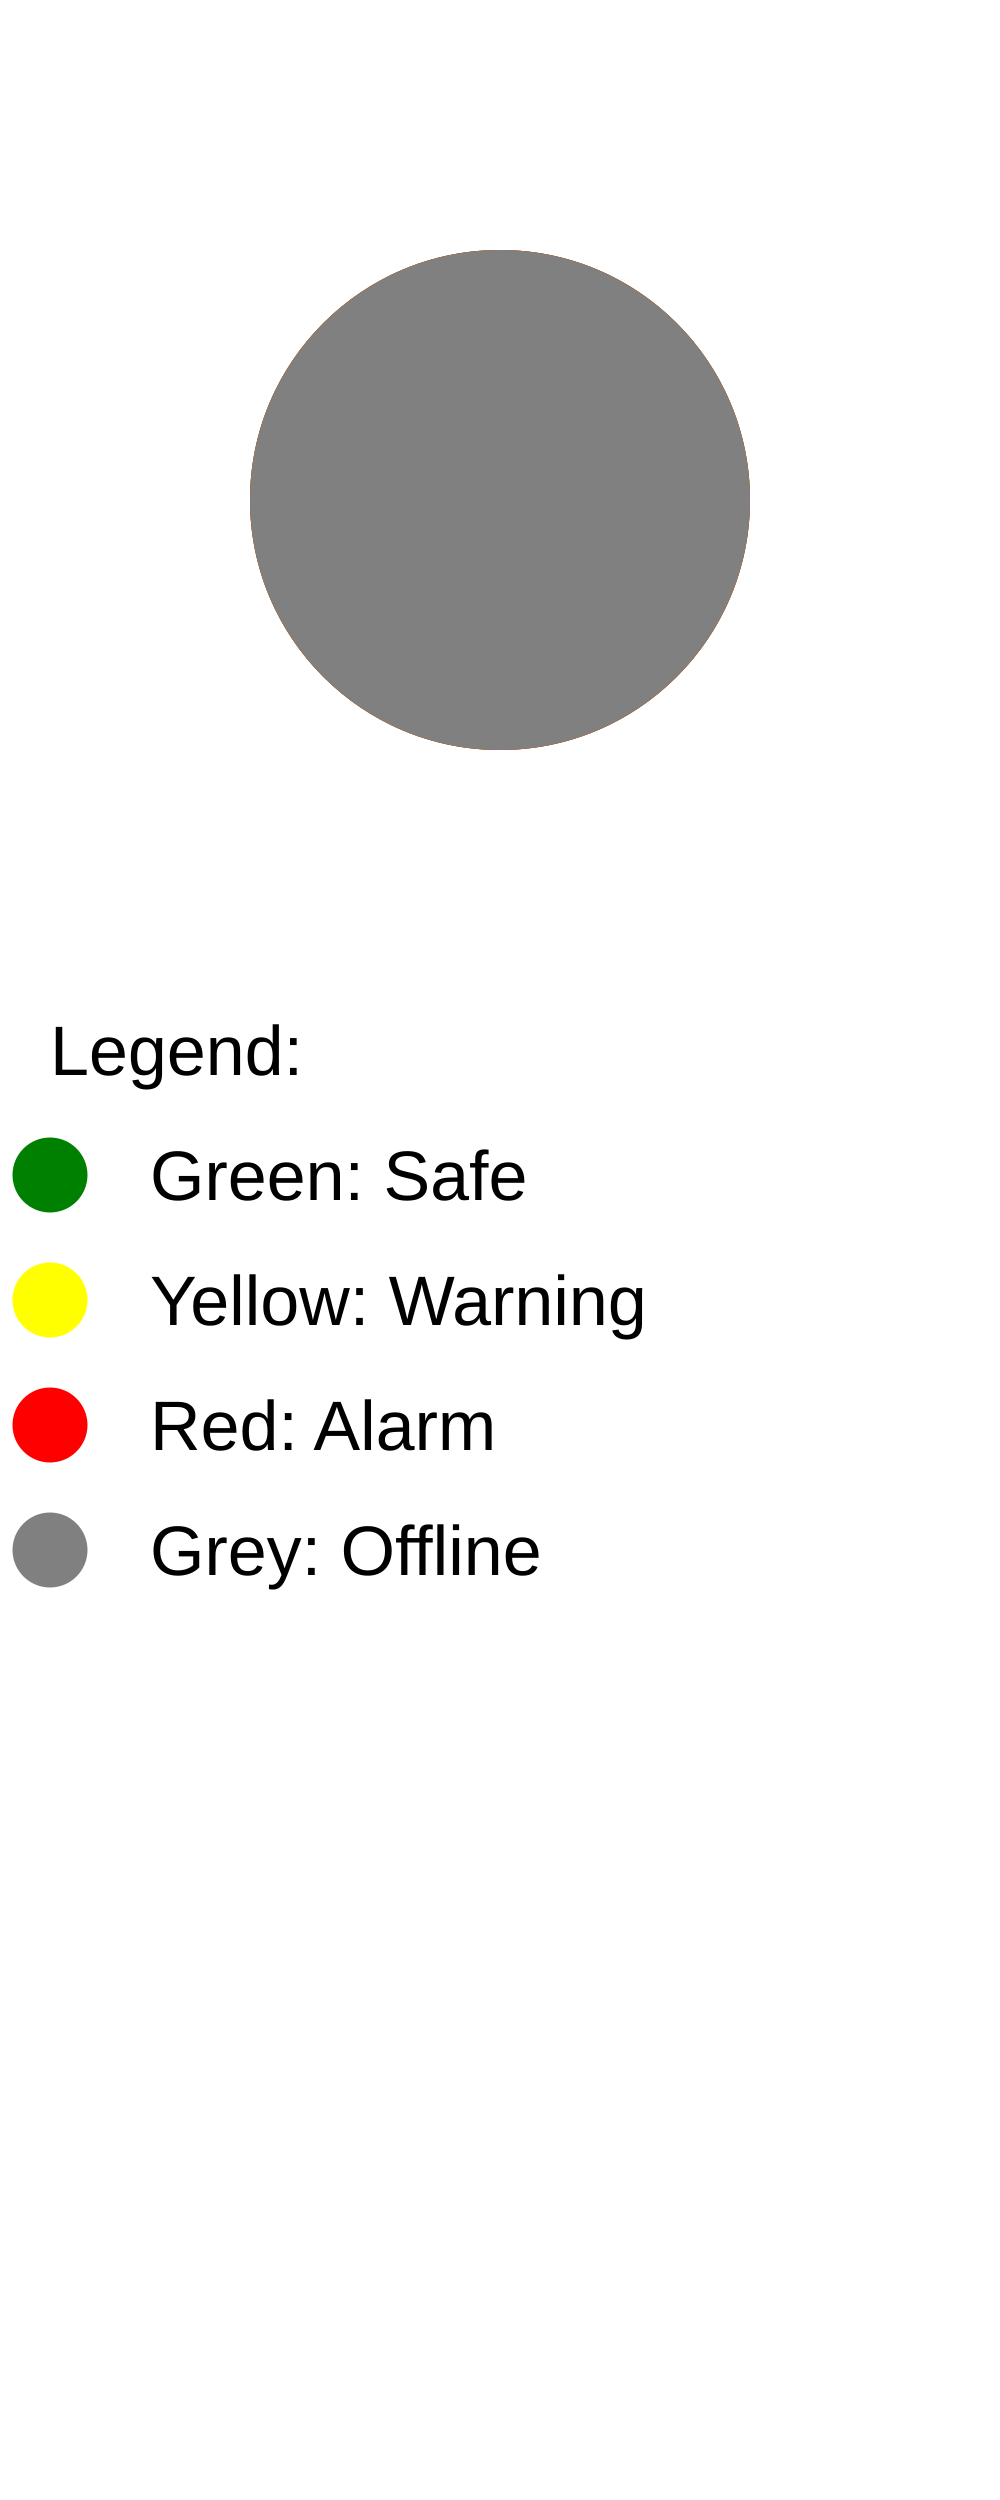
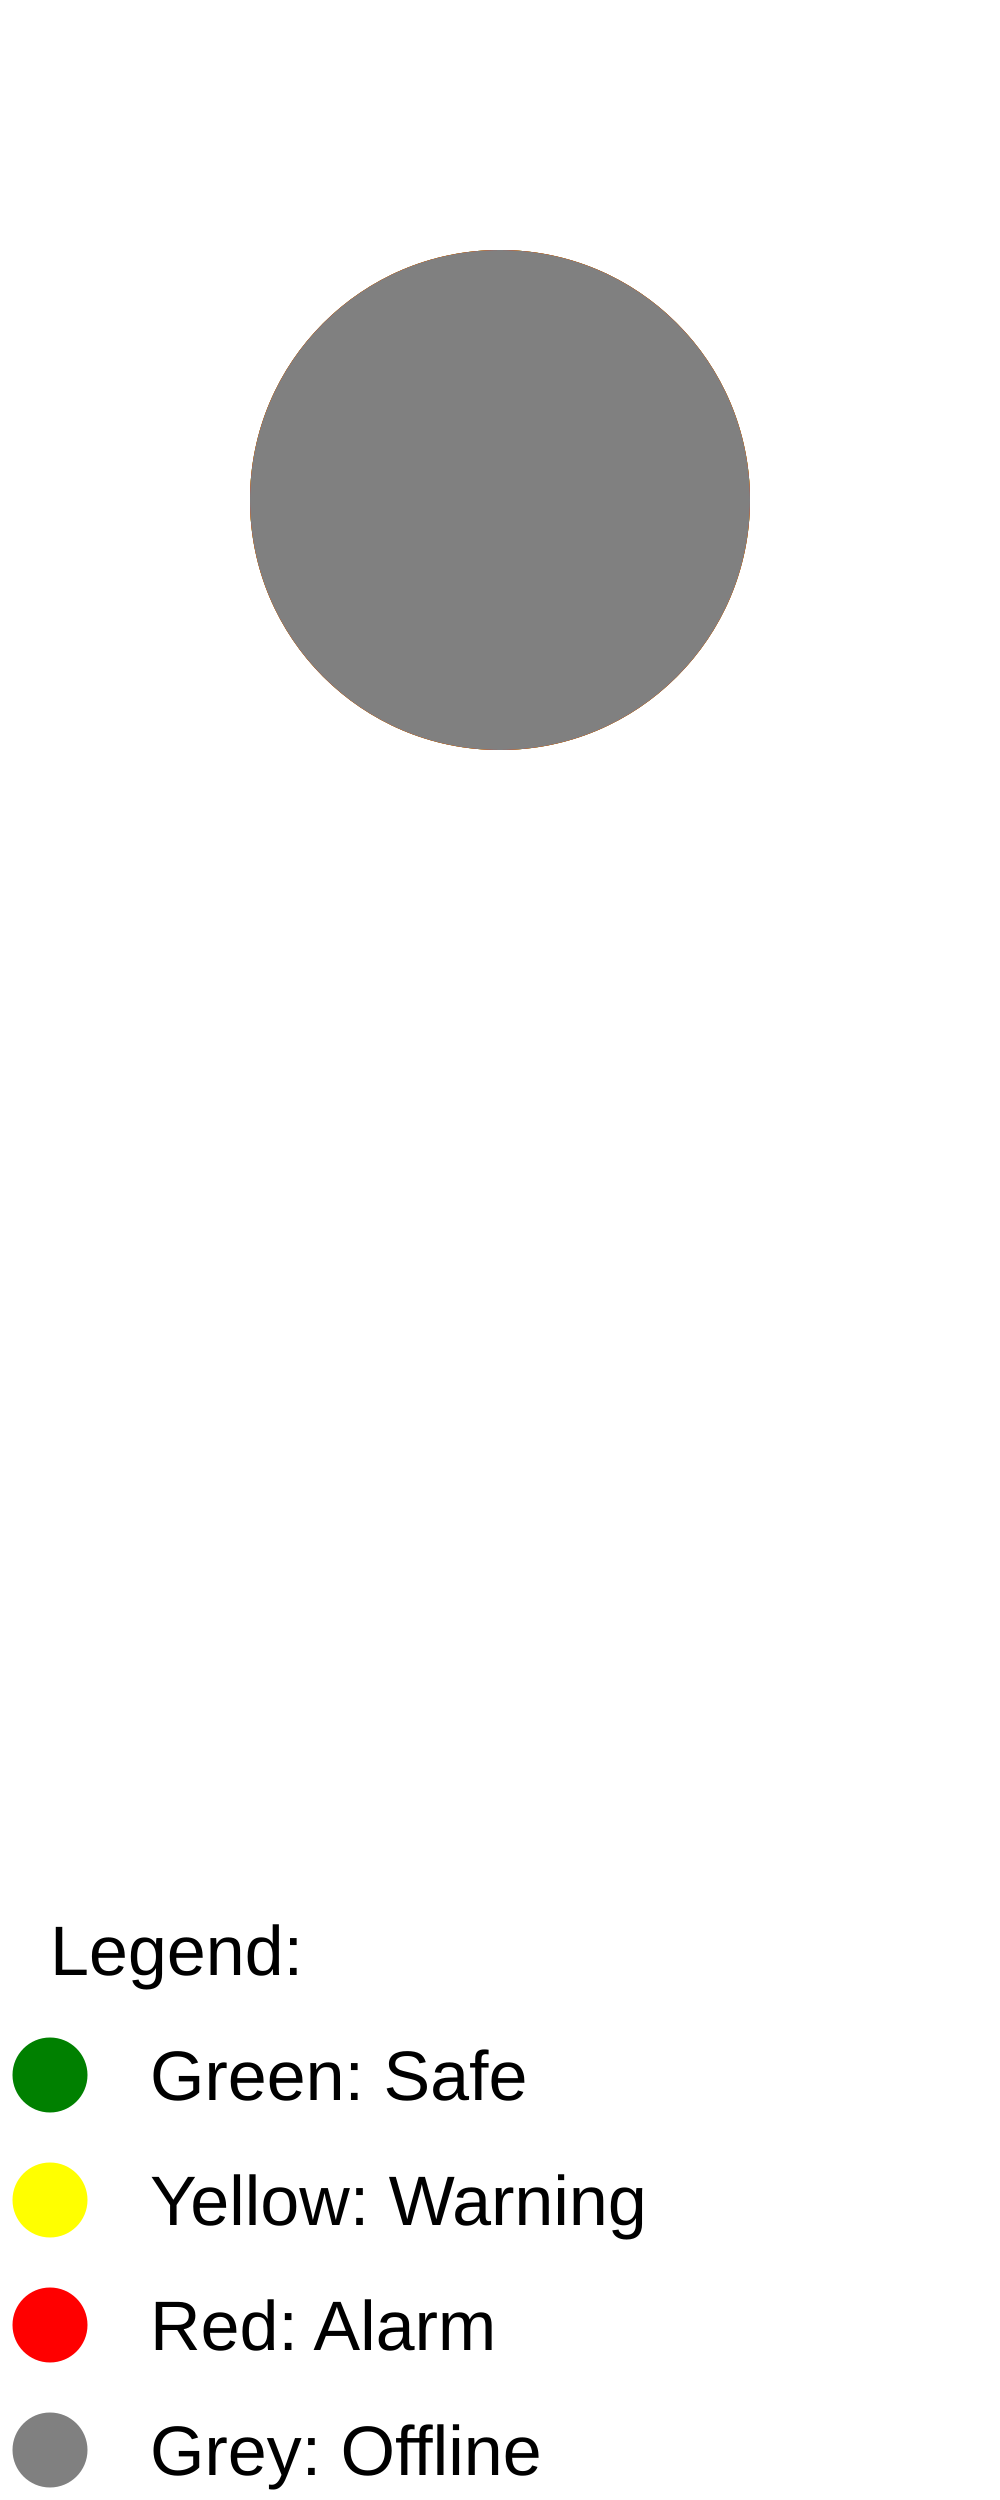
<svg xmlns="http://www.w3.org/2000/svg" height="500" width="200">
   version="1.1"
   id="svg9"&gt;

  <circle fill="green" r="50" cy="100" cx="100" id="greenCircle" />
  <circle fill-opacity="$Warning$" fill="yellow" r="50" cy="100" cx="100" id="yellowCircle" />
  <circle fill-opacity="$Alarm$" fill="red" r="50" cy="100" cx="100" id="redCircle" />
  <circle fill-opacity="$Offline$" fill="grey" r="50" cy="100" cx="100" id="greyCircle" />
-   <text fill="black" font-size="14" font-family="Arial" y="215" x="10">Legend:</text>
-   <circle fill="green" r="7.5" cy="235" cx="10" />
-   <text fill="black" font-size="14" font-family="Arial" y="240" x="30">Green: Safe</text>
-   <circle fill="yellow" r="7.5" cy="260" cx="10" />
-   <text fill="black" font-size="14" font-family="Arial" y="265" x="30">Yellow: Warning</text>
-   <circle fill="red" r="7.5" cy="285" cx="10" />
-   <text fill="black" font-size="14" font-family="Arial" y="290" x="30">Red: Alarm</text>
-   <circle fill="grey" r="7.5" cy="310" cx="10" />
-   <text fill="black" font-size="14" font-family="Arial" y="315" x="30">Grey: Offline</text>
+   <text fill="black" font-size="14" font-family="Arial" y="395" x="10">Legend:</text>
+   <circle fill="green" r="7.5" cy="415" cx="10" />
+   <text fill="black" font-size="14" font-family="Arial" y="420" x="30">Green: Safe</text>
+   <circle fill="yellow" r="7.5" cy="440" cx="10" />
+   <text fill="black" font-size="14" font-family="Arial" y="445" x="30">Yellow: Warning</text>
+   <circle fill="red" r="7.5" cy="465" cx="10" />
+   <text fill="black" font-size="14" font-family="Arial" y="470" x="30">Red: Alarm</text>
+   <circle fill="grey" r="7.5" cy="490" cx="10" />
+   <text fill="black" font-size="14" font-family="Arial" y="495" x="30">Grey: Offline</text>
</svg>
